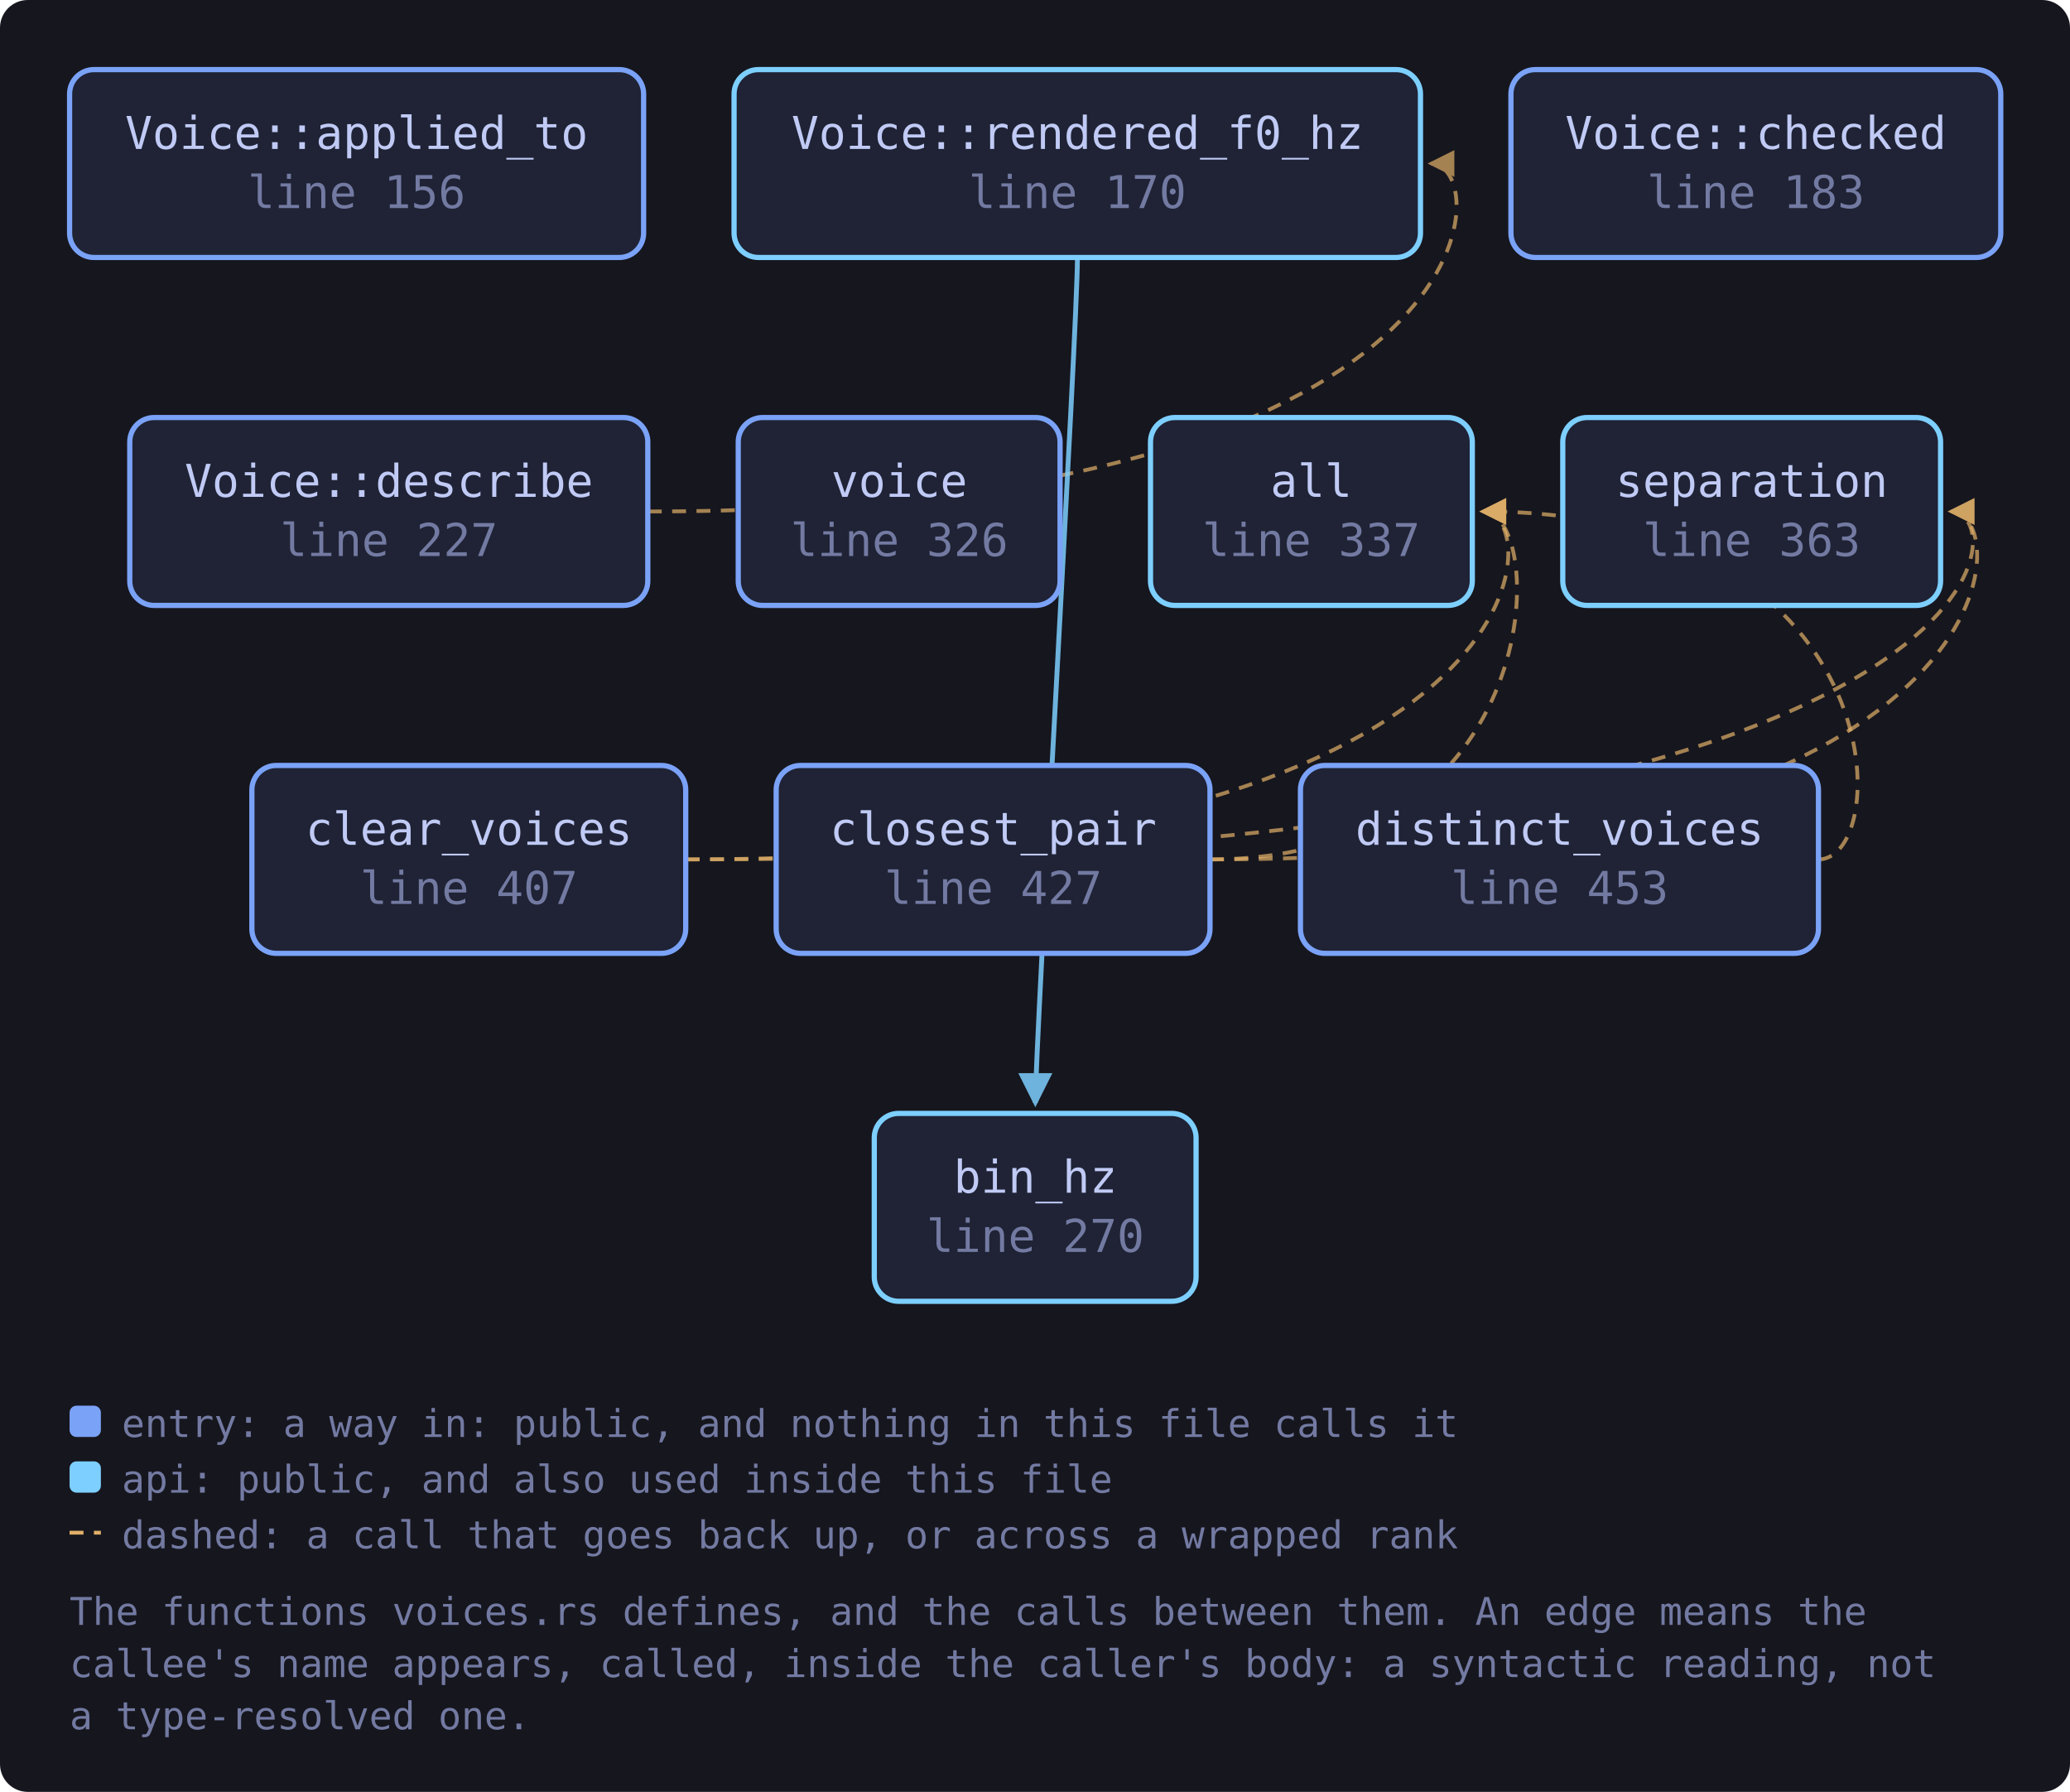
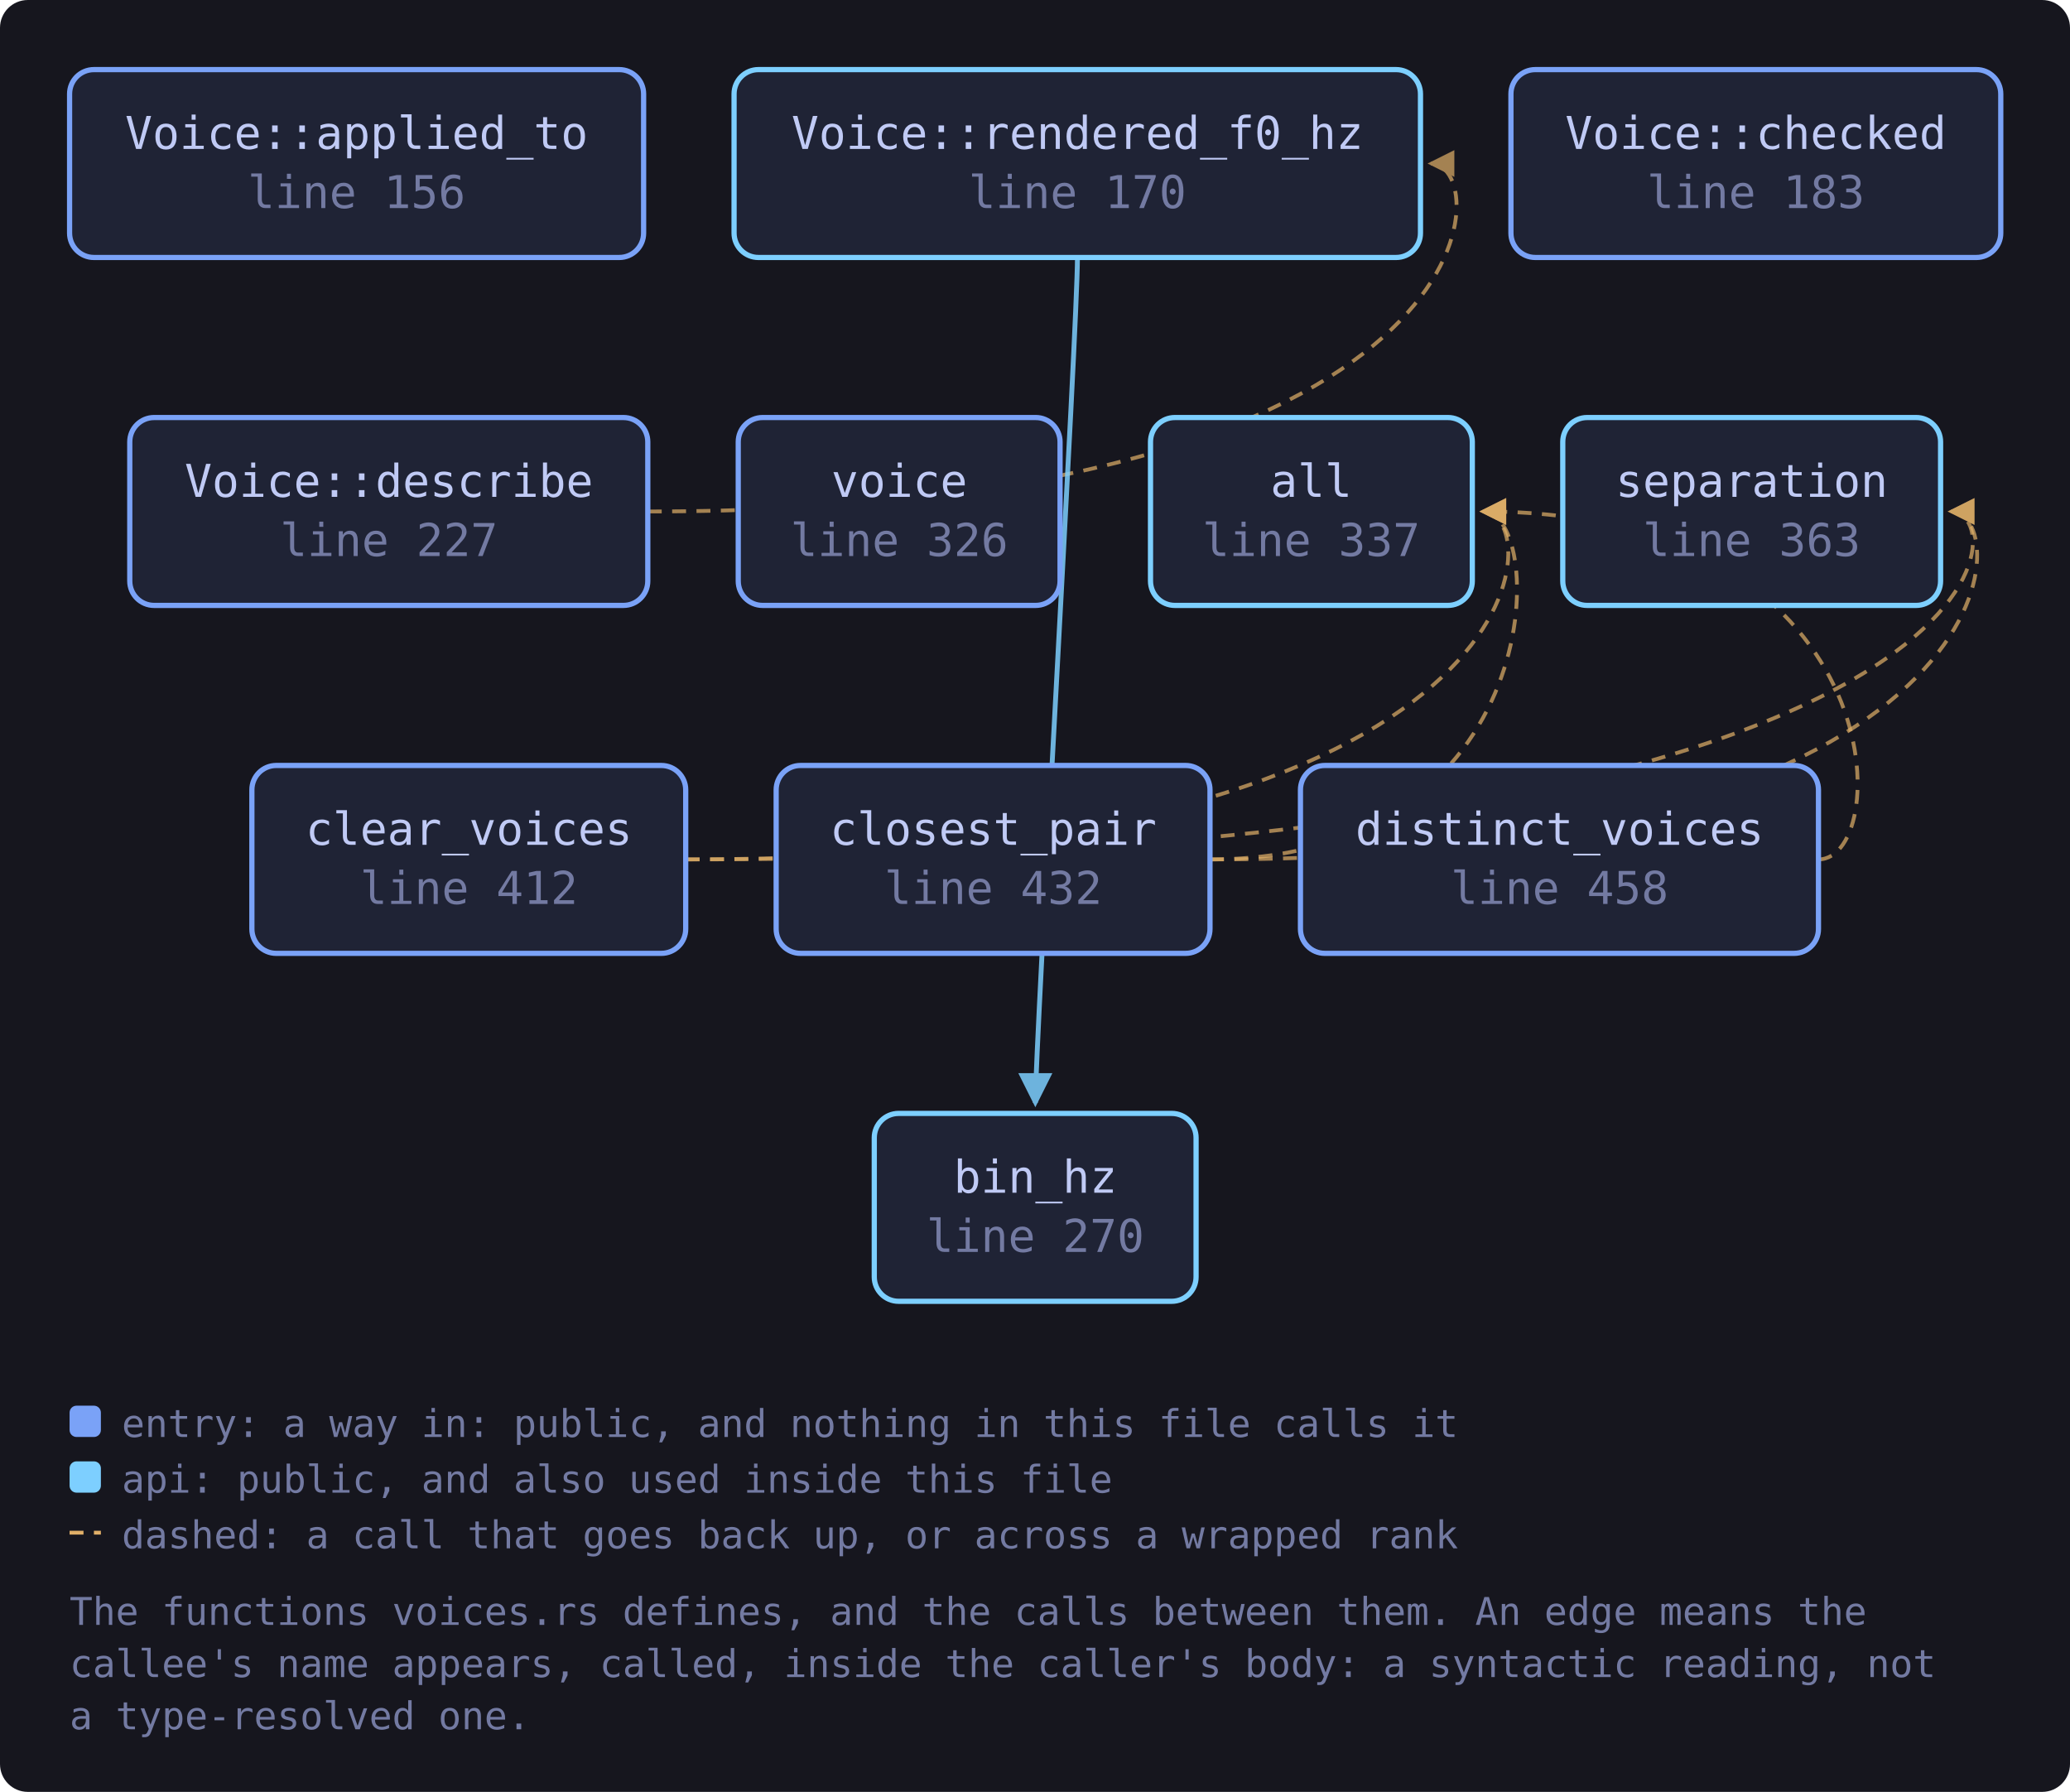
<svg xmlns="http://www.w3.org/2000/svg" viewBox="0 0 595 515" width="595" height="515" style="max-width:100%;height:auto" role="img" aria-label="flowchart">
  <defs>
    <marker id="a-muted" viewBox="0 0 8 8" refX="7" refY="4" markerWidth="7" markerHeight="7" orient="auto-start-reverse">
      <path d="M0 0 L8 4 L0 8 z" fill="var(--muted, #737aa2)" />
    </marker>
    <marker id="a-warn" viewBox="0 0 8 8" refX="7" refY="4" markerWidth="7" markerHeight="7" orient="auto-start-reverse">
      <path d="M0 0 L8 4 L0 8 z" fill="var(--warn, #e0af68)" />
    </marker>
    <marker id="a-accent" viewBox="0 0 8 8" refX="7" refY="4" markerWidth="7" markerHeight="7" orient="auto-start-reverse">
      <path d="M0 0 L8 4 L0 8 z" fill="var(--accent, #7aa2f7)" />
    </marker>
    <marker id="a-cyan" viewBox="0 0 8 8" refX="7" refY="4" markerWidth="7" markerHeight="7" orient="auto-start-reverse">
      <path d="M0 0 L8 4 L0 8 z" fill="var(--cyan, #7dcfff)" />
    </marker>
    <marker id="a-accent-2" viewBox="0 0 8 8" refX="7" refY="4" markerWidth="7" markerHeight="7" orient="auto-start-reverse">
      <path d="M0 0 L8 4 L0 8 z" fill="var(--accent-2, #bb9af7)" />
    </marker>
  </defs>
  <rect x="0" y="0" width="595" height="515" fill="var(--bg-inset, #16161e)" rx="8" />
  <path d="M197.1 247.0 C 445.2 247.0, 445.2 147.0, 426.2 147.0" fill="none" stroke="var(--warn, #e0af68)" stroke-width="1.1" opacity="0.7" stroke-dasharray="4 3" marker-end="url(#a-warn)" />
  <path d="M197.1 247.0 C 579.8 247.0, 579.8 147.0, 560.8 147.0" fill="none" stroke="var(--warn, #e0af68)" stroke-width="1.1" opacity="0.7" stroke-dasharray="4 3" marker-end="url(#a-warn)" />
  <path d="M347.8 247.0 C 445.2 247.0, 445.2 147.0, 426.2 147.0" fill="none" stroke="var(--warn, #e0af68)" stroke-width="1.1" opacity="0.7" stroke-dasharray="4 3" marker-end="url(#a-warn)" />
  <path d="M347.8 247.0 C 579.8 247.0, 579.8 147.0, 560.8 147.0" fill="none" stroke="var(--warn, #e0af68)" stroke-width="1.1" opacity="0.7" stroke-dasharray="4 3" marker-end="url(#a-warn)" />
  <path d="M186.2 147.0 C 430.3 147.0, 430.3 47.0, 411.3 47.0" fill="none" stroke="var(--warn, #e0af68)" stroke-width="1.1" opacity="0.7" stroke-dasharray="4 3" marker-end="url(#a-warn)" />
  <path d="M522.7 247.0 C 544.7 247.0, 544.7 147.0, 426.2 147.0" fill="none" stroke="var(--warn, #e0af68)" stroke-width="1.1" opacity="0.7" stroke-dasharray="4 3" marker-end="url(#a-warn)" />
  <path d="M309.7 74.0 C 309.7 94.0, 297.6 300.0, 297.6 317.0" fill="none" stroke="var(--cyan, #7dcfff)" stroke-width="1.4" opacity="0.85" marker-end="url(#a-cyan)" />
  <a href="https://github.com/tilas01/veilvoice/blob/main/crates/veilvoice-core/src/voices.rs#L156" target="_blank" rel="noopener noreferrer">
    <rect x="20.0" y="20.0" width="165.0" height="54.0" rx="7" fill="var(--bg-soft, #1f2335)" stroke="var(--accent, #7aa2f7)" stroke-width="1.5" />
    <text x="102.5" y="42.8" font-family="ui-monospace, SFMono-Regular, Menlo, Consolas, monospace" font-size="13" fill="var(--fg, #c0caf5)" text-anchor="middle">Voice::applied_to</text>
    <text x="102.5" y="59.8" font-family="ui-monospace, SFMono-Regular, Menlo, Consolas, monospace" font-size="13" fill="var(--muted, #737aa2)" text-anchor="middle">line 156</text>
  </a>
  <a href="https://github.com/tilas01/veilvoice/blob/main/crates/veilvoice-core/src/voices.rs#L170" target="_blank" rel="noopener noreferrer">
    <rect x="211.0" y="20.0" width="197.3" height="54.0" rx="7" fill="var(--bg-soft, #1f2335)" stroke="var(--cyan, #7dcfff)" stroke-width="1.5" />
    <text x="309.7" y="42.8" font-family="ui-monospace, SFMono-Regular, Menlo, Consolas, monospace" font-size="13" fill="var(--fg, #c0caf5)" text-anchor="middle">Voice::rendered_f0_hz</text>
    <text x="309.7" y="59.8" font-family="ui-monospace, SFMono-Regular, Menlo, Consolas, monospace" font-size="13" fill="var(--muted, #737aa2)" text-anchor="middle">line 170</text>
  </a>
  <a href="https://github.com/tilas01/veilvoice/blob/main/crates/veilvoice-core/src/voices.rs#L183" target="_blank" rel="noopener noreferrer">
    <rect x="434.3" y="20.0" width="140.8" height="54.0" rx="7" fill="var(--bg-soft, #1f2335)" stroke="var(--accent, #7aa2f7)" stroke-width="1.5" />
    <text x="504.7" y="42.8" font-family="ui-monospace, SFMono-Regular, Menlo, Consolas, monospace" font-size="13" fill="var(--fg, #c0caf5)" text-anchor="middle">Voice::checked</text>
    <text x="504.7" y="59.8" font-family="ui-monospace, SFMono-Regular, Menlo, Consolas, monospace" font-size="13" fill="var(--muted, #737aa2)" text-anchor="middle">line 183</text>
  </a>
  <a href="https://github.com/tilas01/veilvoice/blob/main/crates/veilvoice-core/src/voices.rs#L227" target="_blank" rel="noopener noreferrer">
    <rect x="37.3" y="120.0" width="148.9" height="54.0" rx="7" fill="var(--bg-soft, #1f2335)" stroke="var(--accent, #7aa2f7)" stroke-width="1.5" />
    <text x="111.8" y="142.8" font-family="ui-monospace, SFMono-Regular, Menlo, Consolas, monospace" font-size="13" fill="var(--fg, #c0caf5)" text-anchor="middle">Voice::describe</text>
    <text x="111.8" y="159.8" font-family="ui-monospace, SFMono-Regular, Menlo, Consolas, monospace" font-size="13" fill="var(--muted, #737aa2)" text-anchor="middle">line 227</text>
  </a>
  <a href="https://github.com/tilas01/veilvoice/blob/main/crates/veilvoice-core/src/voices.rs#L270" target="_blank" rel="noopener noreferrer">
    <rect x="251.3" y="320.0" width="92.5" height="54.0" rx="7" fill="var(--bg-soft, #1f2335)" stroke="var(--cyan, #7dcfff)" stroke-width="1.5" />
    <text x="297.6" y="342.8" font-family="ui-monospace, SFMono-Regular, Menlo, Consolas, monospace" font-size="13" fill="var(--fg, #c0caf5)" text-anchor="middle">bin_hz</text>
    <text x="297.6" y="359.8" font-family="ui-monospace, SFMono-Regular, Menlo, Consolas, monospace" font-size="13" fill="var(--muted, #737aa2)" text-anchor="middle">line 270</text>
  </a>
  <a href="https://github.com/tilas01/veilvoice/blob/main/crates/veilvoice-core/src/voices.rs#L326" target="_blank" rel="noopener noreferrer">
    <rect x="212.2" y="120.0" width="92.5" height="54.0" rx="7" fill="var(--bg-soft, #1f2335)" stroke="var(--accent, #7aa2f7)" stroke-width="1.5" />
    <text x="258.5" y="142.8" font-family="ui-monospace, SFMono-Regular, Menlo, Consolas, monospace" font-size="13" fill="var(--fg, #c0caf5)" text-anchor="middle">voice</text>
    <text x="258.5" y="159.8" font-family="ui-monospace, SFMono-Regular, Menlo, Consolas, monospace" font-size="13" fill="var(--muted, #737aa2)" text-anchor="middle">line 326</text>
  </a>
  <a href="https://github.com/tilas01/veilvoice/blob/main/crates/veilvoice-core/src/voices.rs#L337" target="_blank" rel="noopener noreferrer">
    <rect x="330.7" y="120.0" width="92.5" height="54.0" rx="7" fill="var(--bg-soft, #1f2335)" stroke="var(--cyan, #7dcfff)" stroke-width="1.5" />
    <text x="376.9" y="142.8" font-family="ui-monospace, SFMono-Regular, Menlo, Consolas, monospace" font-size="13" fill="var(--fg, #c0caf5)" text-anchor="middle">all</text>
    <text x="376.9" y="159.8" font-family="ui-monospace, SFMono-Regular, Menlo, Consolas, monospace" font-size="13" fill="var(--muted, #737aa2)" text-anchor="middle">line 337</text>
  </a>
  <a href="https://github.com/tilas01/veilvoice/blob/main/crates/veilvoice-core/src/voices.rs#L363" target="_blank" rel="noopener noreferrer">
    <rect x="449.2" y="120.0" width="108.6" height="54.0" rx="7" fill="var(--bg-soft, #1f2335)" stroke="var(--cyan, #7dcfff)" stroke-width="1.5" />
    <text x="503.5" y="142.8" font-family="ui-monospace, SFMono-Regular, Menlo, Consolas, monospace" font-size="13" fill="var(--fg, #c0caf5)" text-anchor="middle">separation</text>
    <text x="503.5" y="159.8" font-family="ui-monospace, SFMono-Regular, Menlo, Consolas, monospace" font-size="13" fill="var(--muted, #737aa2)" text-anchor="middle">line 363</text>
  </a>
-   <a href="https://github.com/tilas01/veilvoice/blob/main/crates/veilvoice-core/src/voices.rs#L407" target="_blank" rel="noopener noreferrer">
+   <a href="https://github.com/tilas01/veilvoice/blob/main/crates/veilvoice-core/src/voices.rs#L412" target="_blank" rel="noopener noreferrer">
    <rect x="72.4" y="220.0" width="124.7" height="54.0" rx="7" fill="var(--bg-soft, #1f2335)" stroke="var(--accent, #7aa2f7)" stroke-width="1.5" />
    <text x="134.8" y="242.8" font-family="ui-monospace, SFMono-Regular, Menlo, Consolas, monospace" font-size="13" fill="var(--fg, #c0caf5)" text-anchor="middle">clear_voices</text>
-     <text x="134.8" y="259.8" font-family="ui-monospace, SFMono-Regular, Menlo, Consolas, monospace" font-size="13" fill="var(--muted, #737aa2)" text-anchor="middle">line 407</text>
+     <text x="134.8" y="259.8" font-family="ui-monospace, SFMono-Regular, Menlo, Consolas, monospace" font-size="13" fill="var(--muted, #737aa2)" text-anchor="middle">line 412</text>
  </a>
-   <a href="https://github.com/tilas01/veilvoice/blob/main/crates/veilvoice-core/src/voices.rs#L427" target="_blank" rel="noopener noreferrer">
+   <a href="https://github.com/tilas01/veilvoice/blob/main/crates/veilvoice-core/src/voices.rs#L432" target="_blank" rel="noopener noreferrer">
    <rect x="223.1" y="220.0" width="124.7" height="54.0" rx="7" fill="var(--bg-soft, #1f2335)" stroke="var(--accent, #7aa2f7)" stroke-width="1.5" />
    <text x="285.5" y="242.8" font-family="ui-monospace, SFMono-Regular, Menlo, Consolas, monospace" font-size="13" fill="var(--fg, #c0caf5)" text-anchor="middle">closest_pair</text>
-     <text x="285.5" y="259.8" font-family="ui-monospace, SFMono-Regular, Menlo, Consolas, monospace" font-size="13" fill="var(--muted, #737aa2)" text-anchor="middle">line 427</text>
+     <text x="285.5" y="259.8" font-family="ui-monospace, SFMono-Regular, Menlo, Consolas, monospace" font-size="13" fill="var(--muted, #737aa2)" text-anchor="middle">line 432</text>
  </a>
-   <a href="https://github.com/tilas01/veilvoice/blob/main/crates/veilvoice-core/src/voices.rs#L453" target="_blank" rel="noopener noreferrer">
+   <a href="https://github.com/tilas01/veilvoice/blob/main/crates/veilvoice-core/src/voices.rs#L458" target="_blank" rel="noopener noreferrer">
    <rect x="373.8" y="220.0" width="148.9" height="54.0" rx="7" fill="var(--bg-soft, #1f2335)" stroke="var(--accent, #7aa2f7)" stroke-width="1.5" />
    <text x="448.3" y="242.8" font-family="ui-monospace, SFMono-Regular, Menlo, Consolas, monospace" font-size="13" fill="var(--fg, #c0caf5)" text-anchor="middle">distinct_voices</text>
-     <text x="448.3" y="259.8" font-family="ui-monospace, SFMono-Regular, Menlo, Consolas, monospace" font-size="13" fill="var(--muted, #737aa2)" text-anchor="middle">line 453</text>
+     <text x="448.3" y="259.8" font-family="ui-monospace, SFMono-Regular, Menlo, Consolas, monospace" font-size="13" fill="var(--muted, #737aa2)" text-anchor="middle">line 458</text>
  </a>
  <rect x="20.0" y="404.0" width="9" height="9" rx="2" fill="var(--accent, #7aa2f7)" />
  <text x="35.0" y="413.0" font-family="ui-monospace, SFMono-Regular, Menlo, Consolas, monospace" font-size="11" fill="var(--muted, #737aa2)">entry: a way in: public, and nothing in this file calls it</text>
  <rect x="20.0" y="420.0" width="9" height="9" rx="2" fill="var(--cyan, #7dcfff)" />
  <text x="35.0" y="429.0" font-family="ui-monospace, SFMono-Regular, Menlo, Consolas, monospace" font-size="11" fill="var(--muted, #737aa2)">api: public, and also used inside this file</text>
  <path d="M20.0 440.5 L29.0 440.5" stroke="var(--warn, #e0af68)" stroke-width="1.1" stroke-dasharray="4 3" />
  <text x="35.0" y="445.0" font-family="ui-monospace, SFMono-Regular, Menlo, Consolas, monospace" font-size="11" fill="var(--muted, #737aa2)">dashed: a call that goes back up, or across a wrapped rank</text>
  <text x="20.0" y="467.0" font-family="ui-monospace, SFMono-Regular, Menlo, Consolas, monospace" font-size="11" fill="var(--muted, #737aa2)">The functions voices.rs defines, and the calls between them. An edge means the</text>
  <text x="20.0" y="482.0" font-family="ui-monospace, SFMono-Regular, Menlo, Consolas, monospace" font-size="11" fill="var(--muted, #737aa2)">callee's name appears, called, inside the caller's body: a syntactic reading, not</text>
  <text x="20.0" y="497.0" font-family="ui-monospace, SFMono-Regular, Menlo, Consolas, monospace" font-size="11" fill="var(--muted, #737aa2)">a type-resolved one.</text>
</svg>
